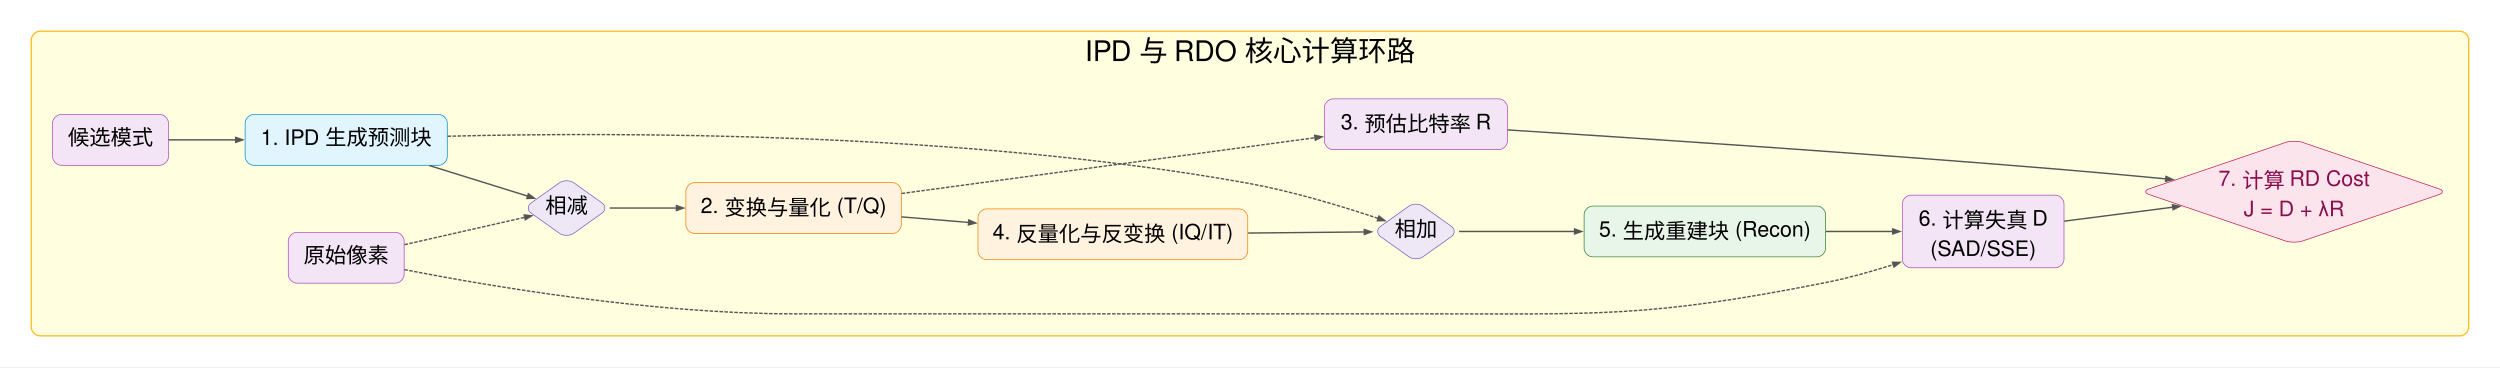
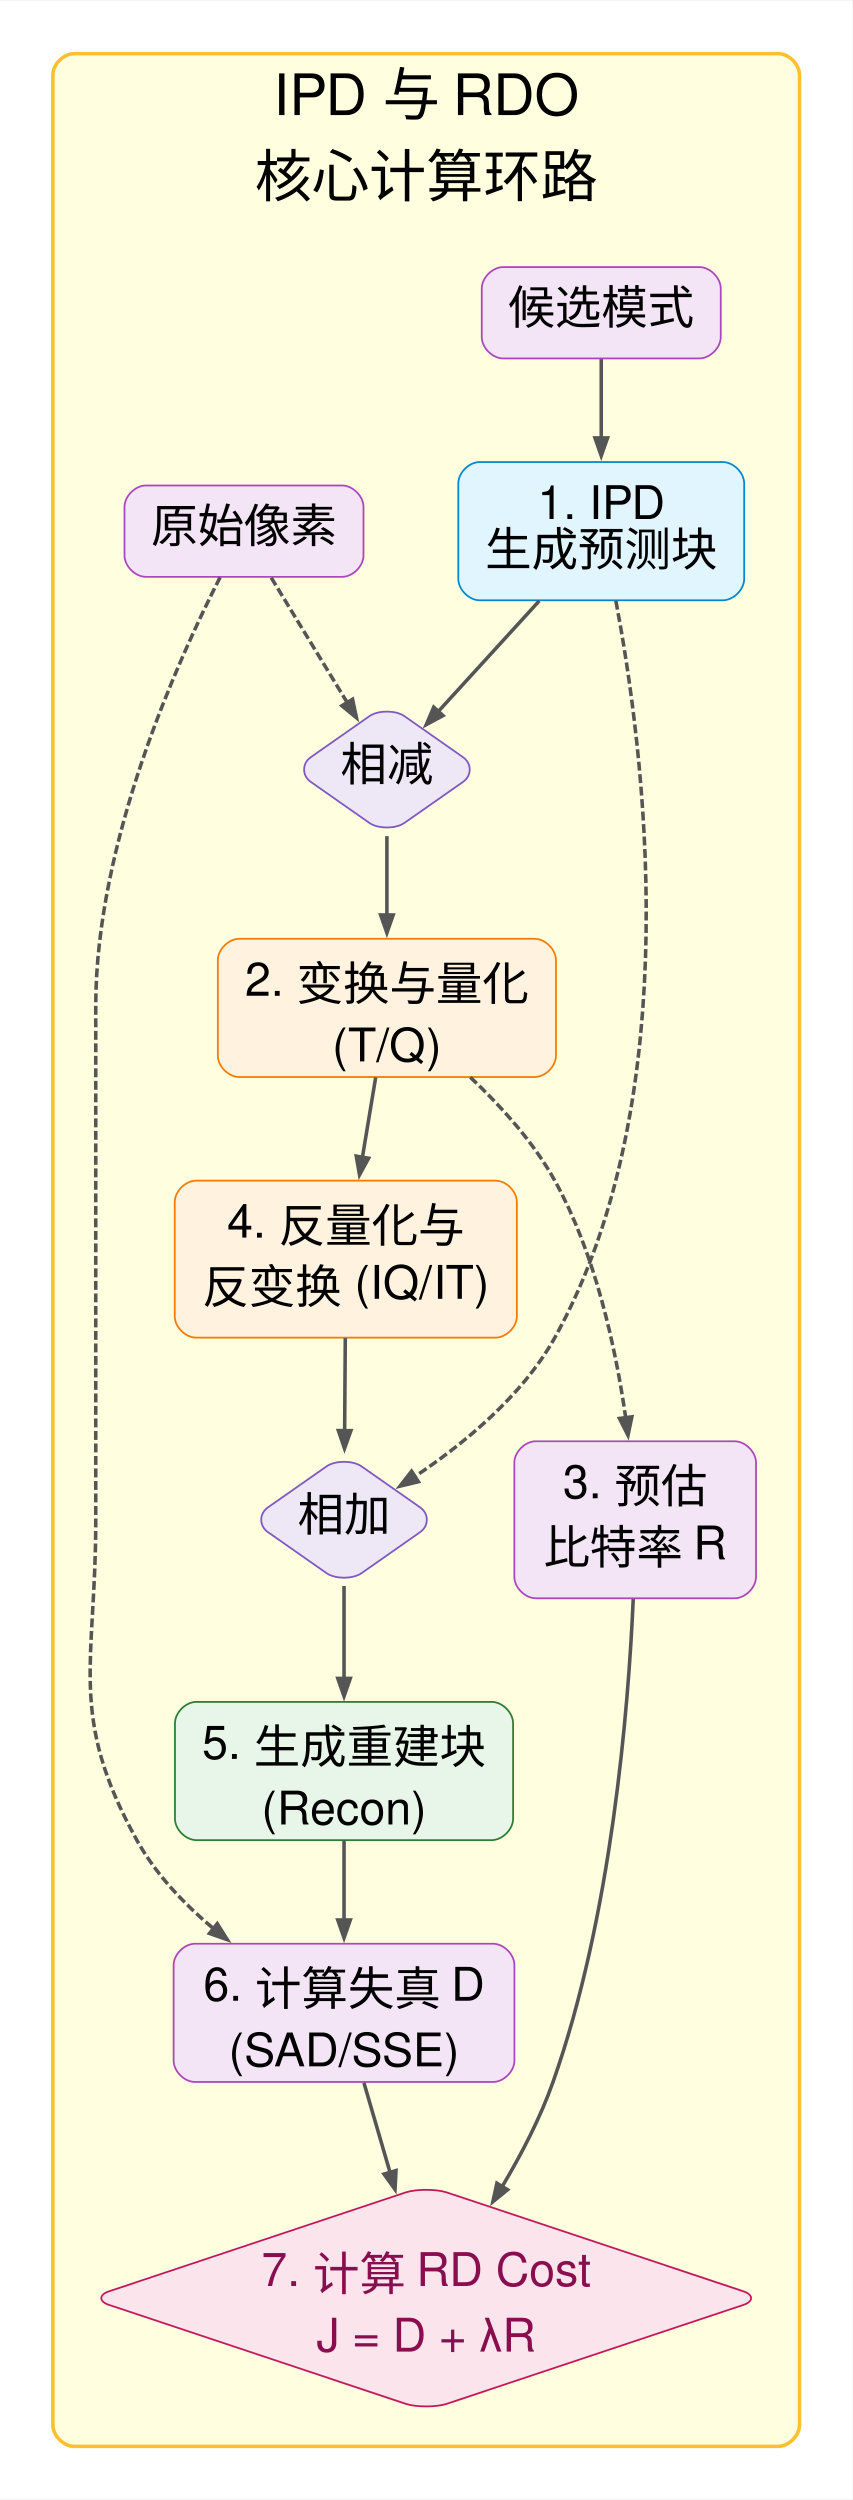
- <svg xmlns="http://www.w3.org/2000/svg" width="3521pt" height="517pt" viewBox="0.00 0.00 3520.90 517.00">
-   <g id="graph0" class="graph" transform="scale(1 1) rotate(0) translate(36 481)">
-     <polygon fill="white" stroke="none" points="-36,36 -36,-481 3484.9,-481 3484.9,36 -36,36" />
+ <svg xmlns="http://www.w3.org/2000/svg" width="477pt" height="1399pt" viewBox="0.00 0.00 477.20 1398.75">
+   <g id="graph0" class="graph" transform="scale(1 1) rotate(0) translate(21.6 1377.15)">
+     <polygon fill="white" stroke="none" points="-21.6,21.6 -21.6,-1377.15 455.6,-1377.15 455.6,21.6 -21.6,21.6" />
    <g id="clust1" class="cluster">
-       <path fill="#ffffe0" stroke="#fbc02d" stroke-width="2" d="M20,-8C20,-8 3428.9,-8 3428.9,-8 3434.9,-8 3440.9,-14 3440.9,-20 3440.9,-20 3440.9,-425 3440.9,-425 3440.9,-431 3434.9,-437 3428.9,-437 3428.9,-437 20,-437 20,-437 14,-437 8,-431 8,-425 8,-425 8,-20 8,-20 8,-14 14,-8 20,-8" />
-       <text text-anchor="middle" x="1724.45" y="-395" font-family="Helvetica, Arial, sans-serif" font-size="40.00">IPD 与 RDO 核心计算环路</text>
+       <path fill="#ffffe0" stroke="#fbc02d" stroke-width="2" d="M20,-8C20,-8 414,-8 414,-8 420,-8 426,-14 426,-20 426,-20 426,-1335.55 426,-1335.55 426,-1341.55 420,-1347.55 414,-1347.55 414,-1347.55 20,-1347.55 20,-1347.55 14,-1347.55 8,-1341.55 8,-1335.55 8,-1335.55 8,-20 8,-20 8,-14 14,-8 20,-8" />
+       <text text-anchor="middle" x="217" y="-1313.15" font-family="Helvetica, Arial, sans-serif" font-size="32.00">IPD 与 RDO</text>
+       <text text-anchor="middle" x="217" y="-1267.4" font-family="Helvetica, Arial, sans-serif" font-size="32.00">核心计算环路</text>
    </g>
    <g id="node1" class="node">
-       <path fill="#f3e5f5" stroke="#ab47bc" d="M189.2,-319.77C189.2,-319.77 50,-319.77 50,-319.77 44,-319.77 38,-313.77 38,-307.77 38,-307.77 38,-260.22 38,-260.22 38,-254.22 44,-248.22 50,-248.22 50,-248.22 189.2,-248.22 189.2,-248.22 195.2,-248.22 201.2,-254.22 201.2,-260.22 201.2,-260.22 201.2,-307.77 201.2,-307.77 201.2,-313.77 195.2,-319.77 189.2,-319.77" />
-       <text text-anchor="middle" x="119.6" y="-276.88" font-family="Helvetica, Arial, sans-serif" font-size="30.00">候选模式</text>
+       <path fill="#f3e5f5" stroke="#ab47bc" d="M369.9,-1228.05C369.9,-1228.05 260.1,-1228.05 260.1,-1228.05 254.1,-1228.05 248.1,-1222.05 248.1,-1216.05 248.1,-1216.05 248.1,-1188.9 248.1,-1188.9 248.1,-1182.9 254.1,-1176.9 260.1,-1176.9 260.1,-1176.9 369.9,-1176.9 369.9,-1176.9 375.9,-1176.9 381.9,-1182.9 381.9,-1188.9 381.9,-1188.9 381.9,-1216.05 381.9,-1216.05 381.9,-1222.05 375.9,-1228.05 369.9,-1228.05" />
+       <text text-anchor="middle" x="315" y="-1196.15" font-family="Helvetica, Arial, sans-serif" font-size="26.00">候选模式</text>
    </g>
    <g id="node3" class="node">
-       <path fill="#e1f5fe" stroke="#0288d1" d="M581.9,-319.77C581.9,-319.77 321.2,-319.77 321.2,-319.77 315.2,-319.77 309.2,-313.77 309.2,-307.77 309.2,-307.77 309.2,-260.22 309.2,-260.22 309.2,-254.22 315.2,-248.22 321.2,-248.22 321.2,-248.22 581.9,-248.22 581.9,-248.22 587.9,-248.22 593.9,-254.22 593.9,-260.22 593.9,-260.22 593.9,-307.77 593.9,-307.77 593.9,-313.77 587.9,-319.77 581.9,-319.77" />
-       <text text-anchor="middle" x="451.55" y="-276.88" font-family="Helvetica, Arial, sans-serif" font-size="30.00">1. IPD 生成预测块</text>
+       <path fill="#e1f5fe" stroke="#0288d1" d="M383.02,-1118.9C383.02,-1118.9 246.97,-1118.9 246.97,-1118.9 240.97,-1118.9 234.97,-1112.9 234.97,-1106.9 234.97,-1106.9 234.97,-1053.5 234.97,-1053.5 234.97,-1047.5 240.97,-1041.5 246.97,-1041.5 246.97,-1041.5 383.02,-1041.5 383.02,-1041.5 389.02,-1041.5 395.02,-1047.5 395.02,-1053.5 395.02,-1053.5 395.02,-1106.9 395.02,-1106.9 395.02,-1112.9 389.02,-1118.9 383.02,-1118.9" />
+       <text text-anchor="middle" x="315" y="-1087" font-family="Helvetica, Arial, sans-serif" font-size="26.00">1. IPD</text>
+       <text text-anchor="middle" x="315" y="-1060.75" font-family="Helvetica, Arial, sans-serif" font-size="26.00">生成预测块</text>
    </g>
    <g id="edge1" class="edge">
-       <path fill="none" stroke="#555555" stroke-width="2" d="M201.31,-284C229.95,-284 263.21,-284 295.92,-284" />
-       <polygon fill="#555555" stroke="#555555" stroke-width="2" points="295.89,-287.5 305.89,-284 295.89,-280.5 295.89,-287.5" />
+       <path fill="none" stroke="#555555" stroke-width="2" d="M315,-1176.55C315,-1163.65 315,-1147.41 315,-1132.01" />
+       <polygon fill="#555555" stroke="#555555" stroke-width="2" points="318.5,-1132.39 315,-1122.39 311.5,-1132.39 318.5,-1132.39" />
    </g>
    <g id="node2" class="node">
-       <path fill="#f3e5f5" stroke="#ab47bc" d="M521.15,-153.78C521.15,-153.78 381.95,-153.78 381.95,-153.78 375.95,-153.78 369.95,-147.78 369.95,-141.78 369.95,-141.78 369.95,-94.22 369.95,-94.22 369.95,-88.22 375.95,-82.22 381.95,-82.22 381.95,-82.22 521.15,-82.22 521.15,-82.22 527.15,-82.22 533.15,-88.22 533.15,-94.22 533.15,-94.22 533.15,-141.78 533.15,-141.78 533.15,-147.78 527.15,-153.78 521.15,-153.78" />
-       <text text-anchor="middle" x="451.55" y="-110.88" font-family="Helvetica, Arial, sans-serif" font-size="30.00">原始像素</text>
+       <path fill="#f3e5f5" stroke="#ab47bc" d="M169.9,-1105.78C169.9,-1105.78 60.1,-1105.78 60.1,-1105.78 54.1,-1105.78 48.1,-1099.78 48.1,-1093.78 48.1,-1093.78 48.1,-1066.62 48.1,-1066.62 48.1,-1060.62 54.1,-1054.62 60.1,-1054.62 60.1,-1054.62 169.9,-1054.62 169.9,-1054.62 175.9,-1054.62 181.9,-1060.62 181.9,-1066.62 181.9,-1066.62 181.9,-1093.78 181.9,-1093.78 181.9,-1099.78 175.9,-1105.78 169.9,-1105.78" />
+       <text text-anchor="middle" x="115" y="-1073.88" font-family="Helvetica, Arial, sans-serif" font-size="26.00">原始像素</text>
    </g>
    <g id="node4" class="node">
-       <path fill="#ede7f6" stroke="#7e57c2" d="M752.13,-223.79C752.13,-223.79 711.67,-194.96 711.67,-194.96 706.79,-191.48 706.79,-184.52 711.67,-181.04 711.67,-181.04 752.13,-152.21 752.13,-152.21 757.01,-148.73 766.79,-148.73 771.67,-152.21 771.67,-152.21 812.13,-181.04 812.13,-181.04 817.01,-184.52 817.01,-191.48 812.13,-194.96 812.13,-194.96 771.67,-223.79 771.67,-223.79 766.79,-227.27 757.01,-227.27 752.13,-223.79" />
-       <text text-anchor="middle" x="761.9" y="-180.88" font-family="Helvetica, Arial, sans-serif" font-size="30.00">相减</text>
+       <path fill="#ede7f6" stroke="#7e57c2" d="M185.17,-976.62C185.17,-976.62 152.33,-953.63 152.33,-953.63 147.42,-950.19 147.42,-943.31 152.33,-939.87 152.33,-939.87 185.17,-916.88 185.17,-916.88 190.08,-913.44 199.92,-913.44 204.83,-916.88 204.83,-916.88 237.67,-939.87 237.67,-939.87 242.58,-943.31 242.58,-950.19 237.67,-953.63 237.67,-953.63 204.83,-976.62 204.83,-976.62 199.92,-980.06 190.08,-980.06 185.17,-976.62" />
+       <text text-anchor="middle" x="195" y="-940.42" font-family="Helvetica, Arial, sans-serif" font-size="26.00">相减</text>
    </g>
    <g id="edge2" class="edge">
-       <path fill="none" stroke="#555555" stroke-width="2" stroke-dasharray="5,2" d="M533.57,-136.39C586.85,-148.49 655.31,-164.03 703.12,-174.88" />
-       <polygon fill="#555555" stroke="#555555" stroke-width="2" points="702.24,-178.27 712.77,-177.07 703.79,-171.45 702.24,-178.27" />
+       <path fill="none" stroke="#555555" stroke-width="2" stroke-dasharray="5,2" d="M130.24,-1054.17C142.28,-1034.37 159.26,-1006.47 172.82,-984.2" />
+       <polygon fill="#555555" stroke="#555555" stroke-width="2" points="175.77,-986.09 177.97,-975.72 169.79,-982.45 175.77,-986.09" />
    </g>
    <g id="node10" class="node">
-       <path fill="#f3e5f5" stroke="#ab47bc" d="M2858.9,-206.15C2858.9,-206.15 2655.2,-206.15 2655.2,-206.15 2649.2,-206.15 2643.2,-200.15 2643.2,-194.15 2643.2,-194.15 2643.2,-115.85 2643.2,-115.85 2643.2,-109.85 2649.2,-103.85 2655.2,-103.85 2655.2,-103.85 2858.9,-103.85 2858.9,-103.85 2864.9,-103.85 2870.9,-109.85 2870.9,-115.85 2870.9,-115.85 2870.9,-194.15 2870.9,-194.15 2870.9,-200.15 2864.9,-206.15 2858.9,-206.15" />
-       <text text-anchor="middle" x="2757.05" y="-163.25" font-family="Helvetica, Arial, sans-serif" font-size="30.00">6. 计算失真 D</text>
-       <text text-anchor="middle" x="2757.05" y="-120.5" font-family="Helvetica, Arial, sans-serif" font-size="30.00">(SAD/SSE)</text>
+       <path fill="#f3e5f5" stroke="#ab47bc" d="M254.4,-289.4C254.4,-289.4 87.6,-289.4 87.6,-289.4 81.6,-289.4 75.6,-283.4 75.6,-277.4 75.6,-277.4 75.6,-224 75.6,-224 75.6,-218 81.6,-212 87.6,-212 87.6,-212 254.4,-212 254.4,-212 260.4,-212 266.4,-218 266.4,-224 266.4,-224 266.4,-277.4 266.4,-277.4 266.4,-283.4 260.4,-289.4 254.4,-289.4" />
+       <text text-anchor="middle" x="171" y="-257.5" font-family="Helvetica, Arial, sans-serif" font-size="26.00">6. 计算失真 D</text>
+       <text text-anchor="middle" x="171" y="-220.75" font-family="Helvetica, Arial, sans-serif" font-size="26.00">(SAD/SSE)</text>
    </g>
    <g id="edge11" class="edge">
-       <path fill="none" stroke="#555555" stroke-width="2" stroke-dasharray="5,2" d="M533.44,-101.25C652.66,-78.06 882.81,-39 1080.62,-39 1080.62,-39 1080.62,-39 1959.15,-39 2215.92,-39 2283.33,-33.07 2535.2,-83 2566.63,-89.23 2599.82,-98.53 2630.66,-108.39" />
-       <polygon fill="#555555" stroke="#555555" stroke-width="2" points="2629.33,-111.64 2639.93,-111.41 2631.5,-104.98 2629.33,-111.64" />
+       <path fill="none" stroke="#555555" stroke-width="2" stroke-dasharray="5,2" d="M101.66,-1054.44C78.2,-1008.5 32,-906.35 32,-814.3 32,-814.3 32,-814.3 32,-525.75 32,-445.83 16.36,-417.36 55,-347.4 65.5,-328.39 81.42,-311.63 98.13,-297.67" />
+       <polygon fill="#555555" stroke="#555555" stroke-width="2" points="100.03,-300.63 105.66,-291.66 95.66,-295.16 100.03,-300.63" />
    </g>
    <g id="edge3" class="edge">
-       <path fill="none" stroke="#555555" stroke-width="2" d="M568.68,-247.84C616.23,-233.04 668.93,-216.63 707.1,-204.75" />
-       <polygon fill="#555555" stroke="#555555" stroke-width="2" points="708.07,-208.11 716.57,-201.8 705.98,-201.43 708.07,-208.11" />
+       <path fill="none" stroke="#555555" stroke-width="2" d="M280.29,-1041.18C262.34,-1021.51 240.68,-997.79 223.69,-979.18" />
+       <polygon fill="#555555" stroke="#555555" stroke-width="2" points="226.39,-976.95 217.06,-971.92 221.22,-981.67 226.39,-976.95" />
    </g>
    <g id="node8" class="node">
-       <path fill="#ede7f6" stroke="#7e57c2" d="M1948.38,-190.79C1948.38,-190.79 1907.92,-161.96 1907.92,-161.96 1903.04,-158.48 1903.04,-151.52 1907.92,-148.04 1907.92,-148.04 1948.38,-119.21 1948.38,-119.21 1953.26,-115.73 1963.04,-115.73 1967.92,-119.21 1967.92,-119.21 2008.38,-148.04 2008.38,-148.04 2013.26,-151.52 2013.26,-158.48 2008.38,-161.96 2008.38,-161.96 1967.92,-190.79 1967.92,-190.79 1963.04,-194.27 1953.26,-194.27 1948.38,-190.79" />
-       <text text-anchor="middle" x="1958.15" y="-147.88" font-family="Helvetica, Arial, sans-serif" font-size="30.00">相加</text>
+       <path fill="#ede7f6" stroke="#7e57c2" d="M161.17,-556.62C161.17,-556.62 128.33,-533.63 128.33,-533.63 123.42,-530.19 123.42,-523.31 128.33,-519.87 128.33,-519.87 161.17,-496.88 161.17,-496.88 166.08,-493.44 175.92,-493.44 180.83,-496.88 180.83,-496.88 213.67,-519.87 213.67,-519.87 218.58,-523.31 218.58,-530.19 213.67,-533.63 213.67,-533.63 180.83,-556.62 180.83,-556.62 175.92,-560.06 166.08,-560.06 161.17,-556.62" />
+       <text text-anchor="middle" x="171" y="-520.42" font-family="Helvetica, Arial, sans-serif" font-size="26.00">相加</text>
    </g>
    <g id="edge8" class="edge">
-       <path fill="none" stroke="#555555" stroke-width="2" stroke-dasharray="5,2" d="M594.24,-289.11C830.12,-294.96 1317.35,-295.75 1721.3,-223 1785.79,-211.39 1857.89,-189.19 1905.2,-173.32" />
-       <polygon fill="#555555" stroke="#555555" stroke-width="2" points="1906.05,-176.72 1914.4,-170.2 1903.8,-170.1 1906.05,-176.72" />
+       <path fill="none" stroke="#555555" stroke-width="2" stroke-dasharray="5,2" d="M323.19,-1041.19C338.64,-959.66 364.23,-764.35 289,-628.7 270.75,-595.8 237.33,-568.77 210.7,-550.98" />
+       <polygon fill="#555555" stroke="#555555" stroke-width="2" points="212.62,-548.05 202.31,-545.58 208.82,-553.94 212.62,-548.05" />
    </g>
    <g id="node5" class="node">
-       <path fill="#fff3e0" stroke="#f57c00" d="M1221.35,-223.78C1221.35,-223.78 941.9,-223.78 941.9,-223.78 935.9,-223.78 929.9,-217.78 929.9,-211.78 929.9,-211.78 929.9,-164.22 929.9,-164.22 929.9,-158.22 935.9,-152.22 941.9,-152.22 941.9,-152.22 1221.35,-152.22 1221.35,-152.22 1227.35,-152.22 1233.35,-158.22 1233.35,-164.22 1233.35,-164.22 1233.35,-211.78 1233.35,-211.78 1233.35,-217.78 1227.35,-223.78 1221.35,-223.78" />
-       <text text-anchor="middle" x="1081.62" y="-180.88" font-family="Helvetica, Arial, sans-serif" font-size="30.00">2. 变换与量化 (T/Q)</text>
+       <path fill="#fff3e0" stroke="#f57c00" d="M277.65,-852C277.65,-852 112.35,-852 112.35,-852 106.35,-852 100.35,-846 100.35,-840 100.35,-840 100.35,-786.6 100.35,-786.6 100.35,-780.6 106.35,-774.6 112.35,-774.6 112.35,-774.6 277.65,-774.6 277.65,-774.6 283.65,-774.6 289.65,-780.6 289.65,-786.6 289.65,-786.6 289.65,-840 289.65,-840 289.65,-846 283.65,-852 277.65,-852" />
+       <text text-anchor="middle" x="195" y="-820.1" font-family="Helvetica, Arial, sans-serif" font-size="26.00">2. 变换与量化</text>
+       <text text-anchor="middle" x="195" y="-783.35" font-family="Helvetica, Arial, sans-serif" font-size="26.00">(T/Q)</text>
    </g>
    <g id="edge4" class="edge">
-       <path fill="none" stroke="#555555" stroke-width="2" d="M822.66,-188C849.68,-188 883.06,-188 916.75,-188" />
-       <polygon fill="#555555" stroke="#555555" stroke-width="2" points="916.64,-191.5 926.64,-188 916.64,-184.5 916.64,-191.5" />
+       <path fill="none" stroke="#555555" stroke-width="2" d="M195,-909.48C195,-895.73 195,-879.81 195,-864.96" />
+       <polygon fill="#555555" stroke="#555555" stroke-width="2" points="198.5,-865.31 195,-855.31 191.5,-865.31 198.5,-865.31" />
    </g>
    <g id="node6" class="node">
-       <path fill="#f3e5f5" stroke="#ab47bc" d="M2075,-341.77C2075,-341.77 1841.3,-341.77 1841.3,-341.77 1835.3,-341.77 1829.3,-335.77 1829.3,-329.77 1829.3,-329.77 1829.3,-282.23 1829.3,-282.23 1829.3,-276.23 1835.3,-270.23 1841.3,-270.23 1841.3,-270.23 2075,-270.23 2075,-270.23 2081,-270.23 2087,-276.23 2087,-282.23 2087,-282.23 2087,-329.77 2087,-329.77 2087,-335.77 2081,-341.77 2075,-341.77" />
-       <text text-anchor="middle" x="1958.15" y="-298.88" font-family="Helvetica, Arial, sans-serif" font-size="30.00">3. 预估比特率 R</text>
+       <path fill="#f3e5f5" stroke="#ab47bc" d="M389.65,-570.7C389.65,-570.7 278.35,-570.7 278.35,-570.7 272.35,-570.7 266.35,-564.7 266.35,-558.7 266.35,-558.7 266.35,-494.8 266.35,-494.8 266.35,-488.8 272.35,-482.8 278.35,-482.8 278.35,-482.8 389.65,-482.8 389.65,-482.8 395.65,-482.8 401.65,-488.8 401.65,-494.8 401.65,-494.8 401.65,-558.7 401.65,-558.7 401.65,-564.7 395.65,-570.7 389.65,-570.7" />
+       <text text-anchor="middle" x="334" y="-538.8" font-family="Helvetica, Arial, sans-serif" font-size="26.00">3. 预估</text>
+       <text text-anchor="middle" x="334" y="-502.05" font-family="Helvetica, Arial, sans-serif" font-size="26.00">比特率 R</text>
    </g>
    <g id="edge5" class="edge">
-       <path fill="none" stroke="#555555" stroke-width="2" stroke-dasharray="5,2" d="M1233.8,-208.46C1269.09,-213.24 1306.54,-218.3 1341.35,-223 1504.27,-245 1691.43,-270.22 1816.25,-287.03" />
-       <polygon fill="#555555" stroke="#555555" stroke-width="2" points="1815.51,-290.46 1825.89,-288.33 1816.44,-283.52 1815.51,-290.46" />
+       <path fill="none" stroke="#555555" stroke-width="2" stroke-dasharray="5,2" d="M241.69,-774.49C258.88,-758.32 277.05,-738.2 289,-716.6 311.79,-675.39 323.11,-622.92 328.69,-583.75" />
+       <polygon fill="#555555" stroke="#555555" stroke-width="2" points="332.13,-584.38 329.97,-574.01 325.19,-583.47 332.13,-584.38" />
    </g>
    <g id="node7" class="node">
-       <path fill="#fff3e0" stroke="#f57c00" d="M1709.3,-186.78C1709.3,-186.78 1353.35,-186.78 1353.35,-186.78 1347.35,-186.78 1341.35,-180.78 1341.35,-174.78 1341.35,-174.78 1341.35,-127.22 1341.35,-127.22 1341.35,-121.22 1347.35,-115.22 1353.35,-115.22 1353.35,-115.22 1709.3,-115.22 1709.3,-115.22 1715.3,-115.22 1721.3,-121.22 1721.3,-127.22 1721.3,-127.22 1721.3,-174.78 1721.3,-174.78 1721.3,-180.78 1715.3,-186.78 1709.3,-186.78" />
-       <text text-anchor="middle" x="1531.32" y="-143.88" font-family="Helvetica, Arial, sans-serif" font-size="30.00">4. 反量化与反变换 (IQ/IT)</text>
+       <path fill="#fff3e0" stroke="#f57c00" d="M255.77,-716.6C255.77,-716.6 88.22,-716.6 88.22,-716.6 82.22,-716.6 76.22,-710.6 76.22,-704.6 76.22,-704.6 76.22,-640.7 76.22,-640.7 76.22,-634.7 82.22,-628.7 88.22,-628.7 88.22,-628.7 255.77,-628.7 255.77,-628.7 261.77,-628.7 267.77,-634.7 267.77,-640.7 267.77,-640.7 267.77,-704.6 267.77,-704.6 267.77,-710.6 261.77,-716.6 255.77,-716.6" />
+       <text text-anchor="middle" x="172" y="-684.7" font-family="Helvetica, Arial, sans-serif" font-size="26.00">4. 反量化与</text>
+       <text text-anchor="middle" x="172" y="-647.95" font-family="Helvetica, Arial, sans-serif" font-size="26.00">反变换 (IQ/IT)</text>
    </g>
    <g id="edge6" class="edge">
-       <path fill="none" stroke="#555555" stroke-width="2" d="M1233.57,-175.53C1264.05,-173.01 1296.55,-170.32 1328.45,-167.68" />
-       <polygon fill="#555555" stroke="#555555" stroke-width="2" points="1328.42,-171.2 1338.1,-166.89 1327.85,-164.22 1328.42,-171.2" />
+       <path fill="none" stroke="#555555" stroke-width="2" d="M188.72,-774.41C186.41,-760.51 183.75,-744.46 181.23,-729.32" />
+       <polygon fill="#555555" stroke="#555555" stroke-width="2" points="184.76,-729.16 179.67,-719.86 177.85,-730.3 184.76,-729.16" />
    </g>
    <g id="node11" class="node">
-       <path fill="#fce4ec" stroke="#c2185b" d="M3183.54,-280.63C3183.54,-280.63 2990.26,-214.87 2990.26,-214.87 2984.58,-212.93 2984.58,-209.07 2990.26,-207.13 2990.26,-207.13 3183.54,-141.37 3183.54,-141.37 3189.22,-139.43 3200.58,-139.43 3206.26,-141.37 3206.26,-141.37 3399.54,-207.13 3399.54,-207.13 3405.22,-209.07 3405.22,-212.93 3399.54,-214.87 3399.54,-214.87 3206.26,-280.63 3206.26,-280.63 3200.58,-282.57 3189.22,-282.57 3183.54,-280.63" />
-       <text text-anchor="middle" x="3194.9" y="-219.25" font-family="Helvetica, Arial, sans-serif" font-size="30.00" fill="#880e4f">7. 计算 RD Cost</text>
-       <text text-anchor="middle" x="3194.9" y="-176.5" font-family="Helvetica, Arial, sans-serif" font-size="30.00" fill="#880e4f">J = D + λR</text>
+       <path fill="#fce4ec" stroke="#c2185b" d="M205.62,-150.21C205.62,-150.21 39.38,-94.79 39.38,-94.79 33.69,-92.9 33.69,-89.1 39.38,-87.21 39.38,-87.21 205.62,-31.79 205.62,-31.79 211.31,-29.9 222.69,-29.9 228.38,-31.79 228.38,-31.79 394.62,-87.21 394.62,-87.21 400.31,-89.1 400.31,-92.9 394.62,-94.79 394.62,-94.79 228.38,-150.21 228.38,-150.21 222.69,-152.1 211.31,-152.1 205.62,-150.21" />
+       <text text-anchor="middle" x="217" y="-97.8" font-family="Helvetica, Arial, sans-serif" font-size="26.00" fill="#880e4f">7. 计算 RD Cost</text>
+       <text text-anchor="middle" x="217" y="-61.05" font-family="Helvetica, Arial, sans-serif" font-size="26.00" fill="#880e4f">J = D + λR</text>
    </g>
    <g id="edge12" class="edge">
-       <path fill="none" stroke="#555555" stroke-width="2" d="M2087.2,-298.05C2263.69,-286.85 2591.59,-265.2 2870.9,-242 2917.44,-238.13 2967.71,-233.52 3014.41,-229.05" />
-       <polygon fill="#555555" stroke="#555555" stroke-width="2" points="3014.53,-232.56 3024.15,-228.11 3013.86,-225.59 3014.53,-232.56" />
+       <path fill="none" stroke="#555555" stroke-width="2" d="M332.91,-482.37C330.2,-420.63 320.76,-304.65 288,-212 280.92,-191.97 270.34,-171.56 259.5,-153.4" />
+       <polygon fill="#555555" stroke="#555555" stroke-width="2" points="262.55,-151.67 254.33,-144.98 256.58,-155.33 262.55,-151.67" />
    </g>
    <g id="edge7" class="edge">
-       <path fill="none" stroke="#555555" stroke-width="2" d="M1721.75,-152.78C1779.95,-153.33 1840.48,-153.9 1885.59,-154.33" />
-       <polygon fill="#555555" stroke="#555555" stroke-width="2" points="1885.42,-157.82 1895.45,-154.42 1885.48,-150.82 1885.42,-157.82" />
+       <path fill="none" stroke="#555555" stroke-width="2" d="M171.7,-628.48C171.59,-612.14 171.46,-593.45 171.34,-576.63" />
+       <polygon fill="#555555" stroke="#555555" stroke-width="2" points="174.84,-576.63 171.27,-566.65 167.84,-576.68 174.84,-576.63" />
    </g>
    <g id="node9" class="node">
-       <path fill="#e8f5e9" stroke="#2e7d32" d="M2523.2,-190.78C2523.2,-190.78 2207,-190.78 2207,-190.78 2201,-190.78 2195,-184.78 2195,-178.78 2195,-178.78 2195,-131.22 2195,-131.22 2195,-125.22 2201,-119.22 2207,-119.22 2207,-119.22 2523.2,-119.22 2523.2,-119.22 2529.2,-119.22 2535.2,-125.22 2535.2,-131.22 2535.2,-131.22 2535.2,-178.78 2535.2,-178.78 2535.2,-184.78 2529.2,-190.78 2523.2,-190.78" />
-       <text text-anchor="middle" x="2365.1" y="-147.88" font-family="Helvetica, Arial, sans-serif" font-size="30.00">5. 生成重建块 (Recon)</text>
+       <path fill="#e8f5e9" stroke="#2e7d32" d="M253.65,-424.8C253.65,-424.8 88.35,-424.8 88.35,-424.8 82.35,-424.8 76.35,-418.8 76.35,-412.8 76.35,-412.8 76.35,-359.4 76.35,-359.4 76.35,-353.4 82.35,-347.4 88.35,-347.4 88.35,-347.4 253.65,-347.4 253.65,-347.4 259.65,-347.4 265.65,-353.4 265.65,-359.4 265.65,-359.4 265.65,-412.8 265.65,-412.8 265.65,-418.8 259.65,-424.8 253.65,-424.8" />
+       <text text-anchor="middle" x="171" y="-392.9" font-family="Helvetica, Arial, sans-serif" font-size="26.00">5. 生成重建块</text>
+       <text text-anchor="middle" x="171" y="-356.15" font-family="Helvetica, Arial, sans-serif" font-size="26.00">(Recon)</text>
    </g>
    <g id="edge9" class="edge">
-       <path fill="none" stroke="#555555" stroke-width="2" d="M2018.9,-155C2062.15,-155 2123.07,-155 2181.73,-155" />
-       <polygon fill="#555555" stroke="#555555" stroke-width="2" points="2181.56,-158.5 2191.56,-155 2181.56,-151.5 2181.56,-158.5" />
+       <path fill="none" stroke="#555555" stroke-width="2" d="M171,-489.68C171,-473.9 171,-455.11 171,-437.95" />
+       <polygon fill="#555555" stroke="#555555" stroke-width="2" points="174.5,-437.95 171,-427.95 167.5,-437.95 174.5,-437.95" />
    </g>
    <g id="edge10" class="edge">
-       <path fill="none" stroke="#555555" stroke-width="2" d="M2535.44,-155C2567.18,-155 2599.85,-155 2629.99,-155" />
-       <polygon fill="#555555" stroke="#555555" stroke-width="2" points="2629.72,-158.5 2639.72,-155 2629.72,-151.5 2629.72,-158.5" />
+       <path fill="none" stroke="#555555" stroke-width="2" d="M171,-347.23C171,-333.29 171,-317.27 171,-302.38" />
+       <polygon fill="#555555" stroke="#555555" stroke-width="2" points="174.5,-302.69 171,-292.69 167.5,-302.69 174.5,-302.69" />
    </g>
    <g id="edge13" class="edge">
-       <path fill="none" stroke="#555555" stroke-width="2" d="M2871.14,-169.53C2917.86,-175.53 2973.02,-182.62 3024.4,-189.22" />
-       <polygon fill="#555555" stroke="#555555" stroke-width="2" points="3023.65,-192.65 3034.02,-190.46 3024.55,-185.71 3023.65,-192.65" />
+       <path fill="none" stroke="#555555" stroke-width="2" d="M182.14,-211.53C186.54,-196.41 191.75,-178.56 196.78,-161.32" />
+       <polygon fill="#555555" stroke="#555555" stroke-width="2" points="200.11,-162.41 199.55,-151.83 193.39,-160.45 200.11,-162.41" />
    </g>
  </g>
</svg>
